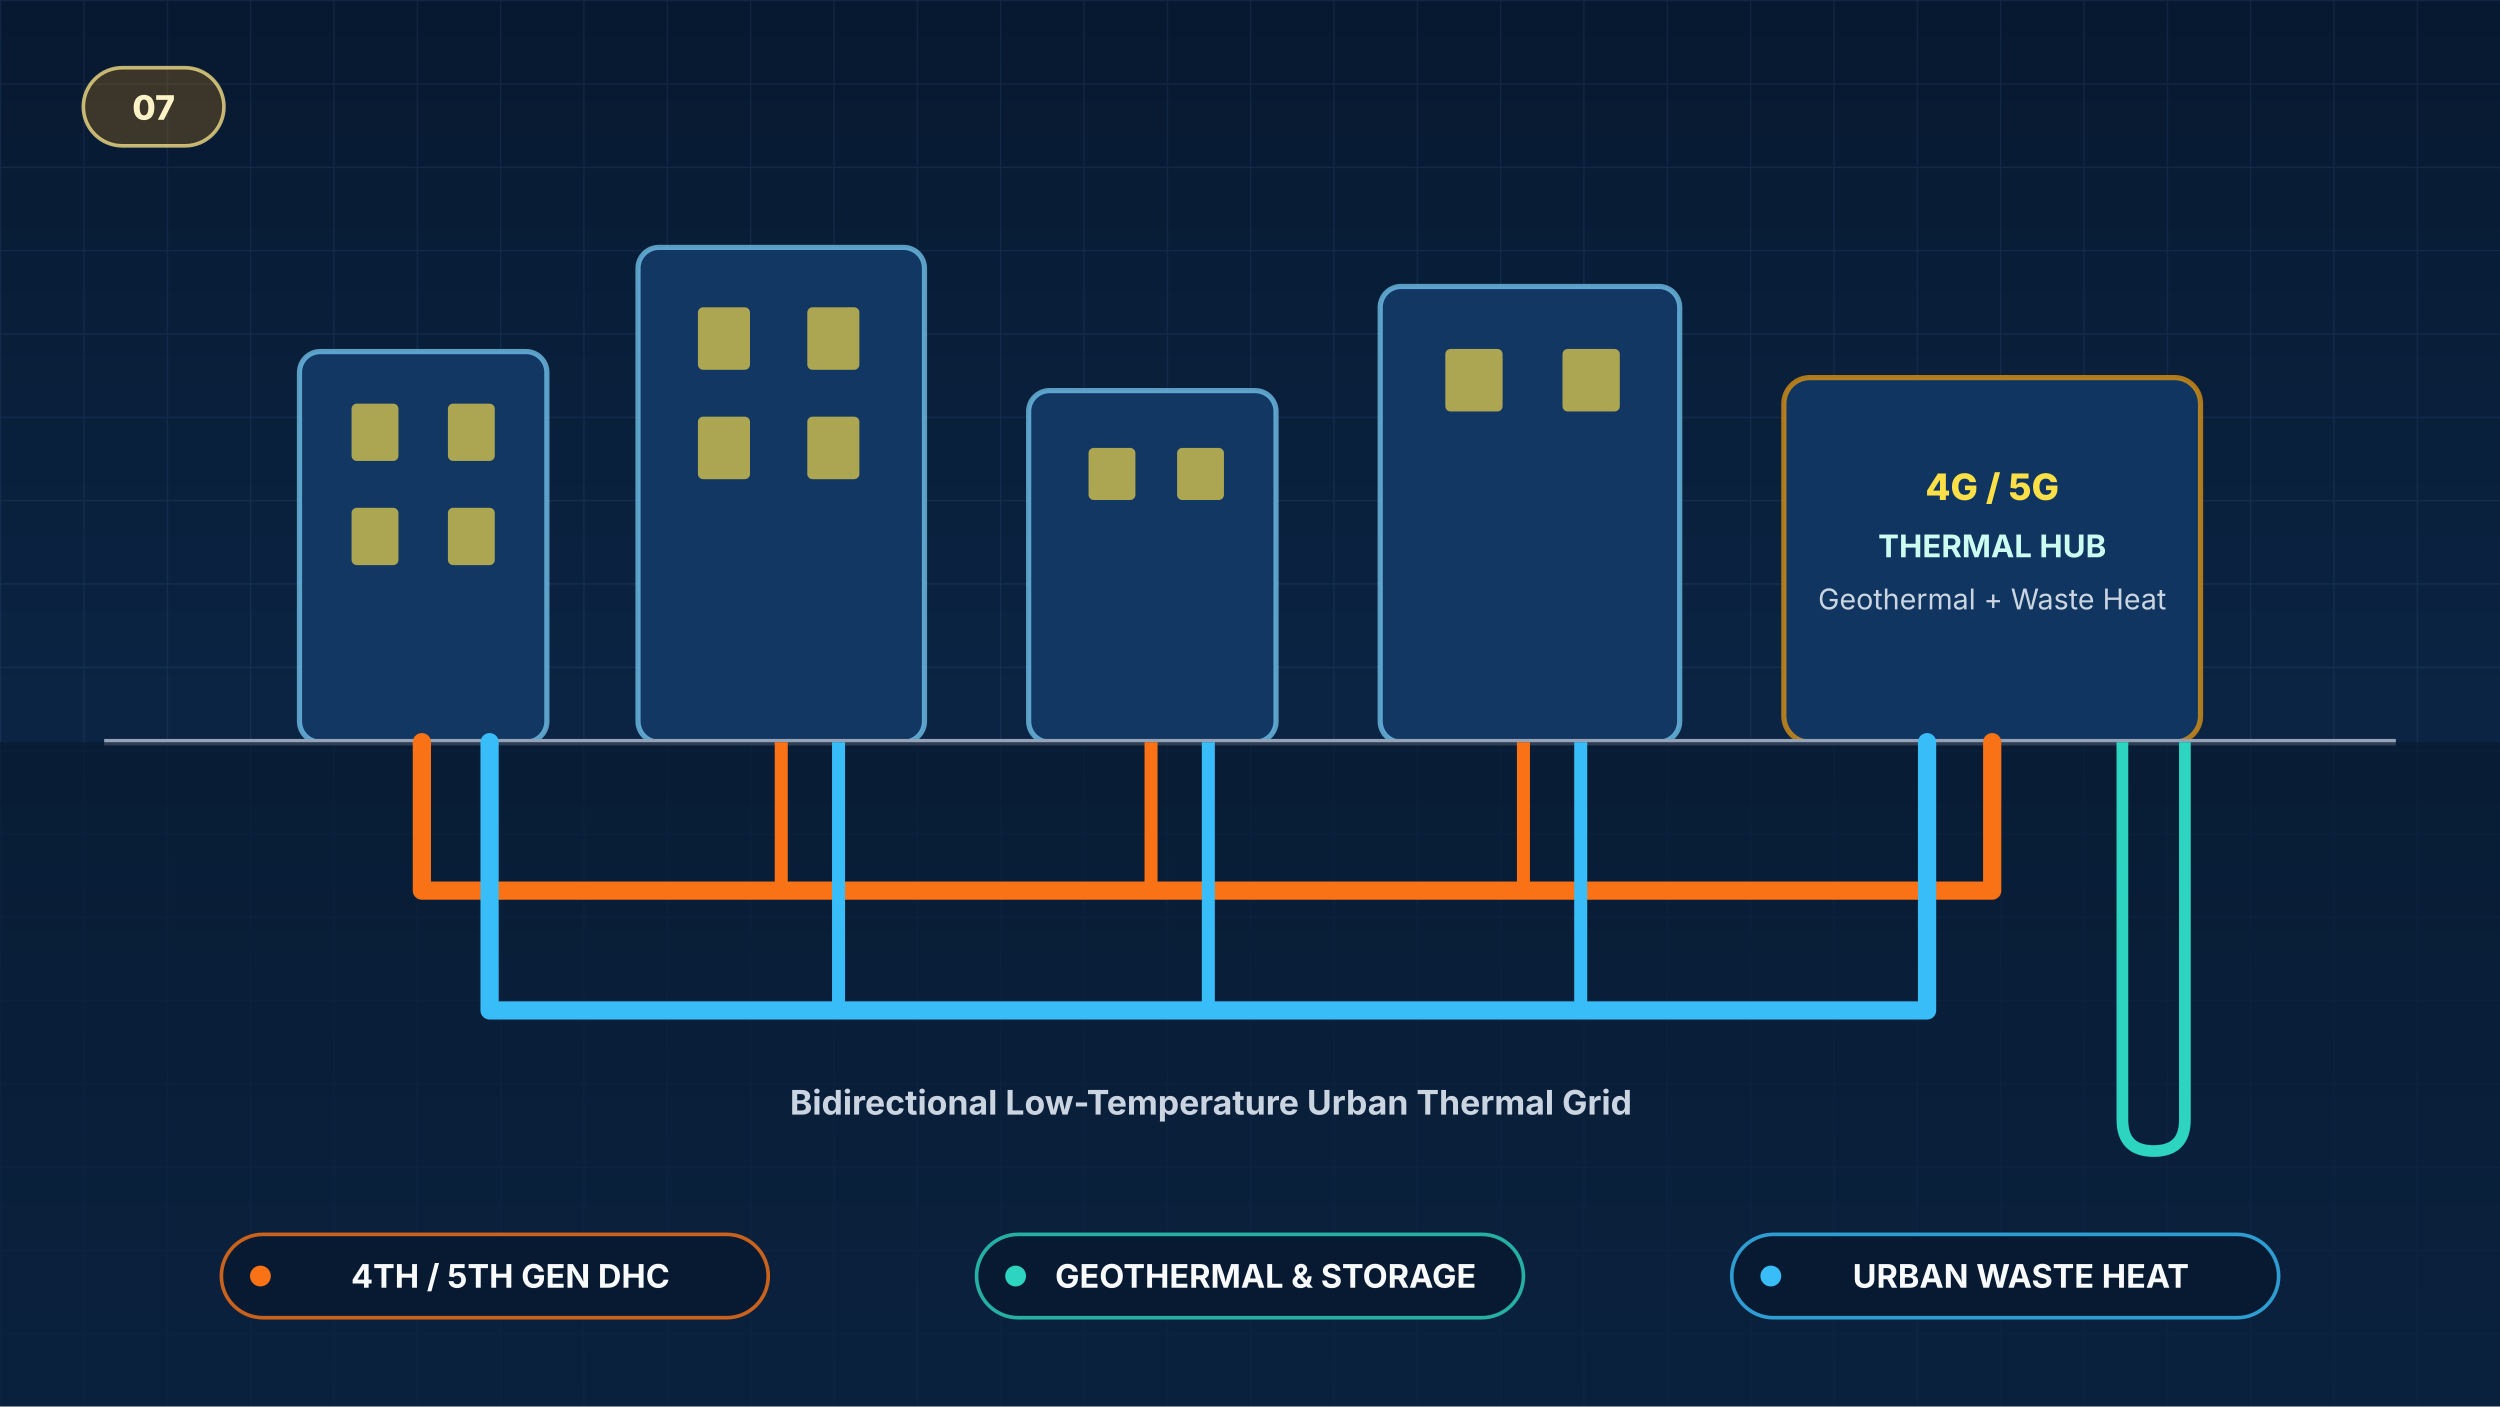
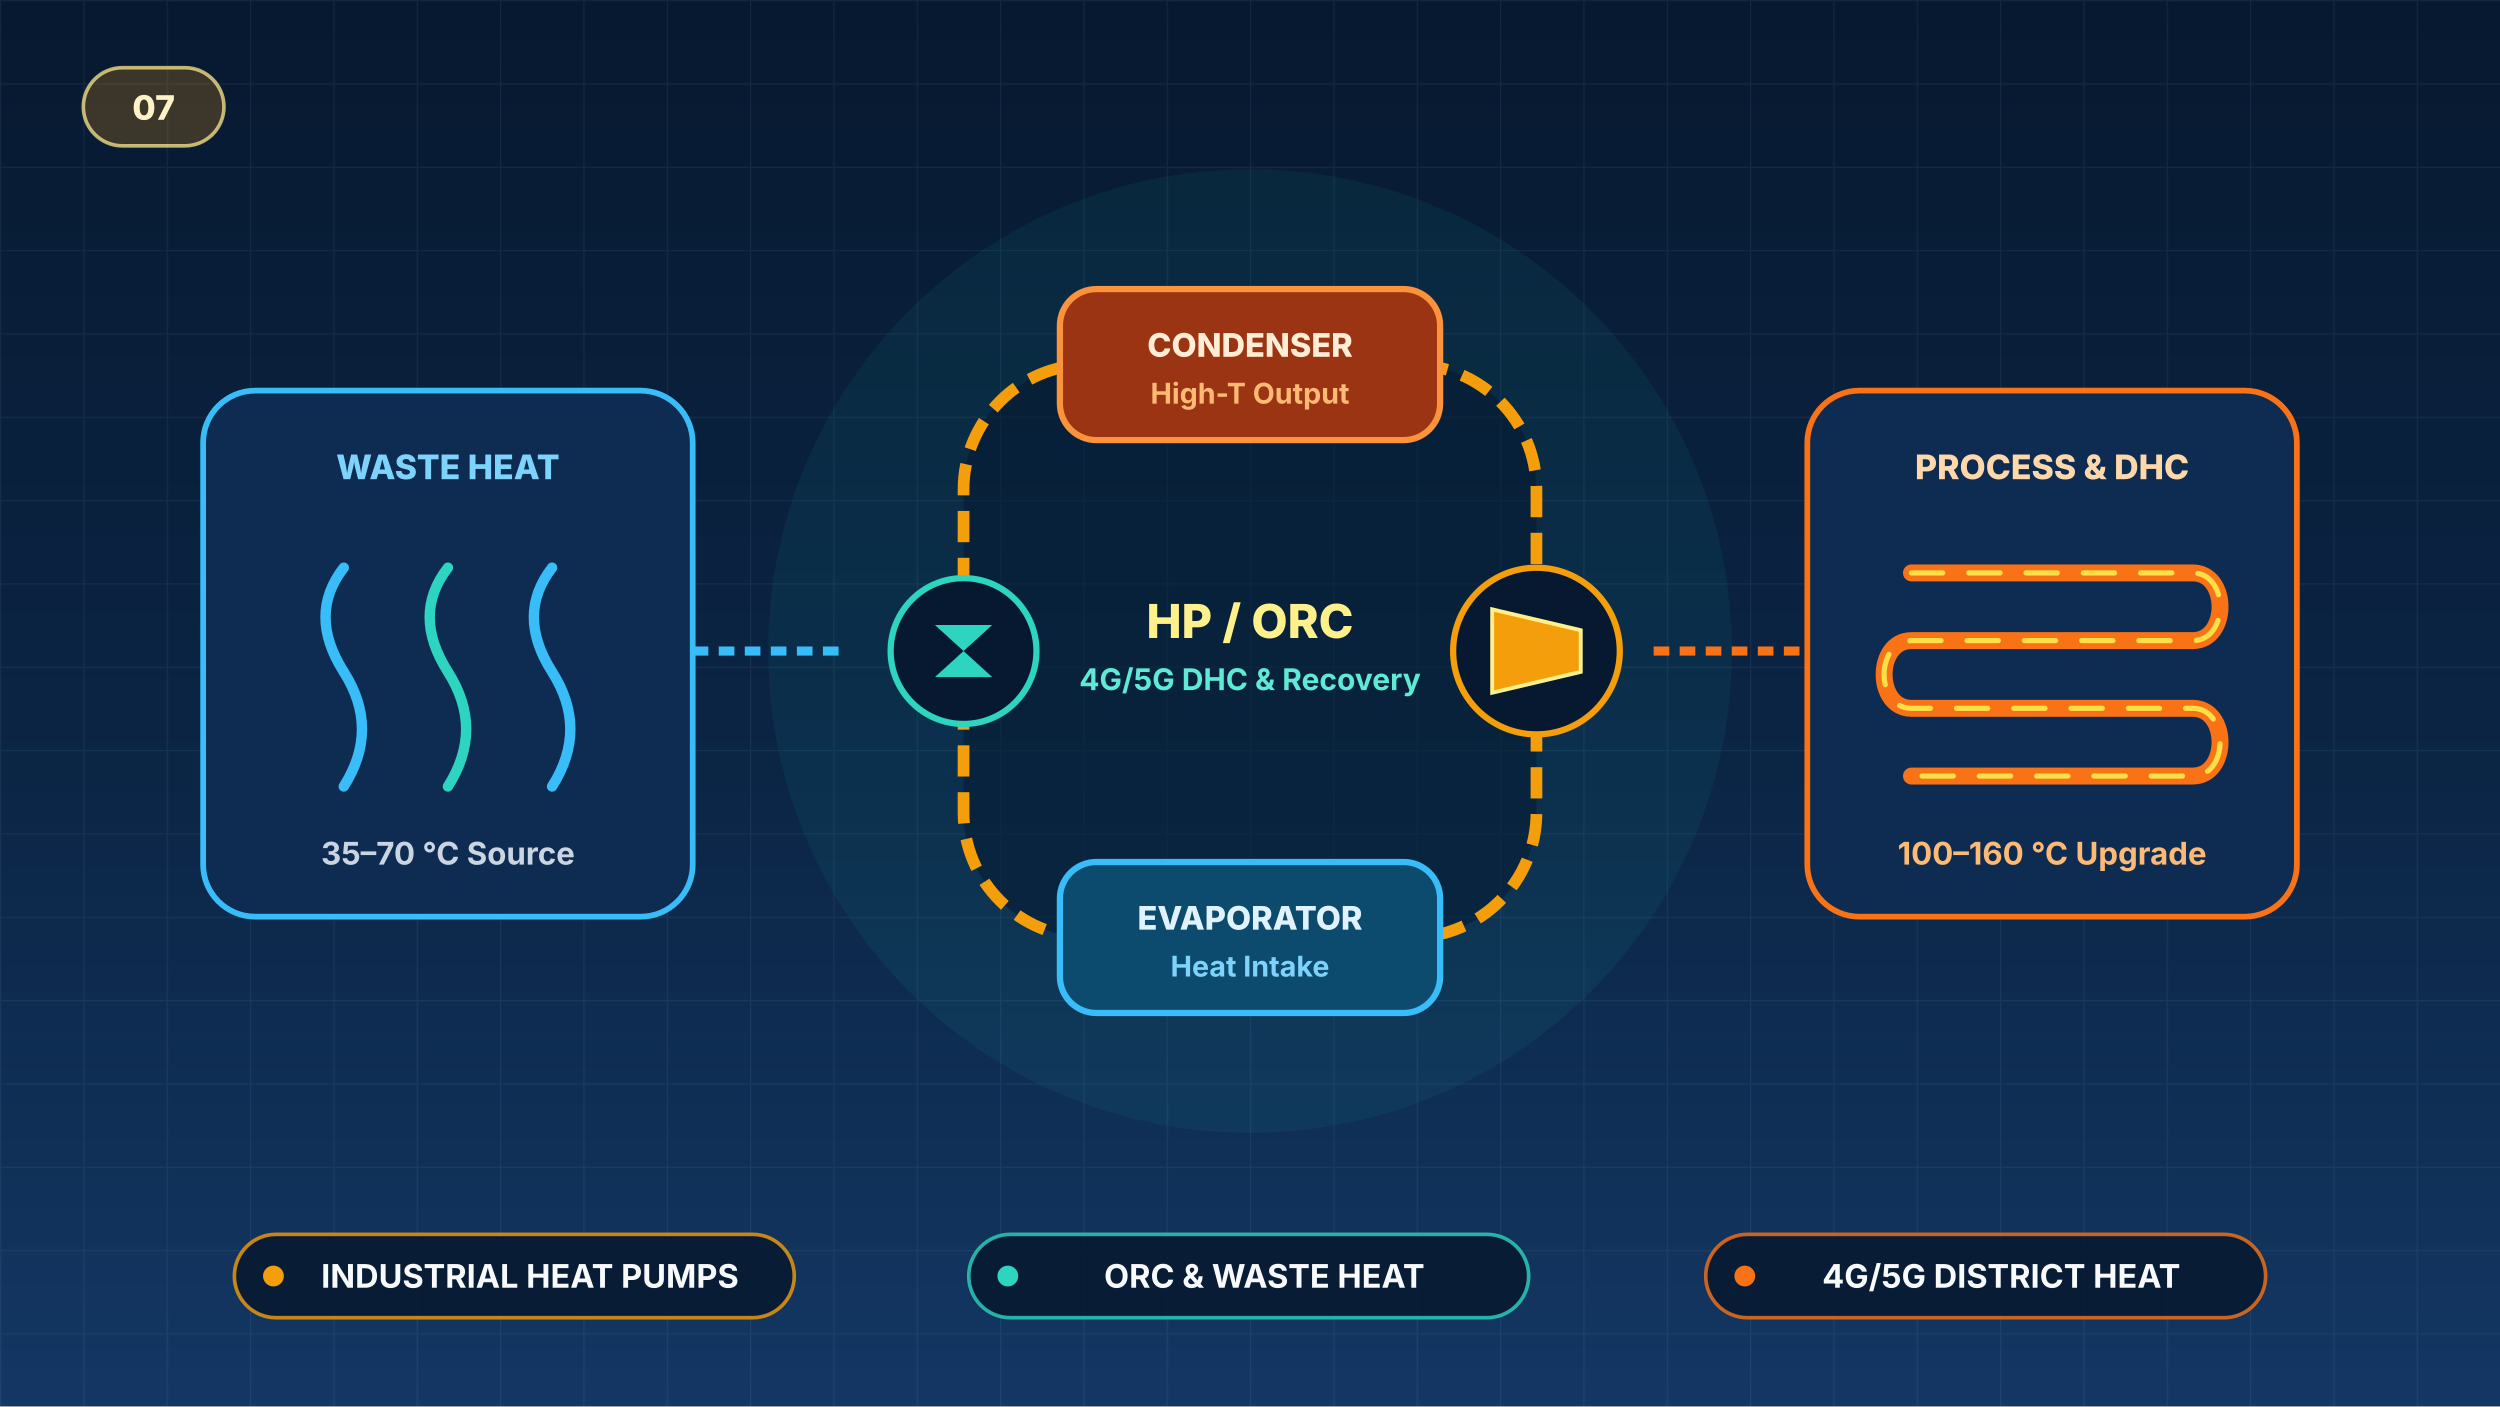
- <svg xmlns="http://www.w3.org/2000/svg" viewBox="0 0 960 540" width="960" height="540" role="img" aria-label="Topic 07: District Heating &amp; Cooling 4G/5G">
+ <svg xmlns="http://www.w3.org/2000/svg" viewBox="0 0 960 540" width="960" height="540" role="img" aria-label="Topic 07: Heat Pumps &amp; Waste Heat">
  <defs>
    <linearGradient id="bgSky" x1="0" y1="0" x2="0" y2="1">
      <stop offset="0%" stop-color="#071930" />
      <stop offset="55%" stop-color="#0B2545" />
      <stop offset="100%" stop-color="#133763" />
    </linearGradient>
    <pattern id="gridPat" width="32" height="32" patternUnits="userSpaceOnUse">
      <path d="M 32 0 L 0 0 0 32" fill="none" stroke="#93C5FD" stroke-opacity="0.08" stroke-width="1" />
    </pattern>
  </defs>
  <rect width="960" height="540" fill="#0B2545" />
  <rect width="960" height="540" fill="url(#bgSky)" />
  <rect width="960" height="540" fill="url(#gridPat)" />
-   <g fill="#133763" stroke="#7DD3FC" stroke-opacity="0.7" stroke-width="2">
-     <rect x="115" y="135" width="95" height="150" rx="8" />
-     <rect x="245" y="95" width="110" height="190" rx="8" />
-     <rect x="395" y="150" width="95" height="135" rx="8" />
-     <rect x="530" y="110" width="115" height="175" rx="8" />
-     <rect x="685" y="145" width="160" height="140" rx="10" fill="#0F3560" stroke="#F59E0B" />
+   <circle cx="480" cy="250" r="185" fill="#14B8A6" fill-opacity="0.08" />
+   <g transform="translate(78,150)">
+     <rect x="0" y="0" width="188" height="202" rx="20" fill="#0E2C52" stroke="#38BDF8" stroke-width="2.2" />
+     <text x="94" y="34" text-anchor="middle" font-family="Inter,system-ui,sans-serif" font-size="13" font-weight="800" fill="#7DD3FC">WASTE HEAT</text>
+     <path d="M54 152 Q68 130 54 108 T54 68" fill="none" stroke="#38BDF8" stroke-width="4" stroke-linecap="round" />
+     <path d="M94 152 Q108 130 94 108 T94 68" fill="none" stroke="#2DD4BF" stroke-width="4" stroke-linecap="round" />
+     <path d="M134 152 Q148 130 134 108 T134 68" fill="none" stroke="#38BDF8" stroke-width="4" stroke-linecap="round" />
+     <text x="94" y="182" text-anchor="middle" font-family="Inter,system-ui,sans-serif" font-size="12" font-weight="700" fill="#CBD5E1">35–70 °C Source</text>
  </g>
-   <g fill="#FDE047" fill-opacity="0.65">
-     <rect x="135" y="155" width="18" height="22" rx="2" />
-     <rect x="172" y="155" width="18" height="22" rx="2" />
-     <rect x="135" y="195" width="18" height="22" rx="2" />
-     <rect x="172" y="195" width="18" height="22" rx="2" />
-     <rect x="268" y="118" width="20" height="24" rx="2" />
-     <rect x="310" y="118" width="20" height="24" rx="2" />
-     <rect x="268" y="160" width="20" height="24" rx="2" />
-     <rect x="310" y="160" width="20" height="24" rx="2" />
-     <rect x="418" y="172" width="18" height="20" rx="2" />
-     <rect x="452" y="172" width="18" height="20" rx="2" />
-     <rect x="555" y="134" width="22" height="24" rx="2" />
-     <rect x="600" y="134" width="22" height="24" rx="2" />
+   <g transform="translate(325,95)">
+     <rect x="45" y="45" width="220" height="220" rx="48" fill="#071930" fill-opacity="0.55" stroke="#F59E0B" stroke-width="4.5" stroke-dasharray="12 6" />
+     <rect x="82" y="16" width="146" height="58" rx="14" fill="#9A3412" stroke="#FB923C" stroke-width="2.4" />
+     <text x="155" y="42" text-anchor="middle" font-family="Inter,system-ui,sans-serif" font-size="12.5" font-weight="800" fill="#FFEDD5">CONDENSER</text>
+     <text x="155" y="60" text-anchor="middle" font-family="Inter,system-ui,sans-serif" font-size="11" font-weight="700" fill="#FDBA74">High-T Output</text>
+     <rect x="82" y="236" width="146" height="58" rx="14" fill="#0C4A6E" stroke="#38BDF8" stroke-width="2.4" />
+     <text x="155" y="262" text-anchor="middle" font-family="Inter,system-ui,sans-serif" font-size="12.5" font-weight="800" fill="#E0F2FE">EVAPORATOR</text>
+     <text x="155" y="280" text-anchor="middle" font-family="Inter,system-ui,sans-serif" font-size="11" font-weight="700" fill="#7DD3FC">Heat Intake</text>
+     <circle cx="45" cy="155" r="28" fill="#071930" stroke="#2DD4BF" stroke-width="2.4" />
+     <polygon points="34,145 56,145 45,155 56,165 34,165 45,155" fill="#2DD4BF" />
+     <circle cx="265" cy="155" r="32" fill="#071930" stroke="#F59E0B" stroke-width="2.4" />
+     <polygon points="248,139 282,147 282,163 248,171" fill="#F59E0B" stroke="#FEF08A" stroke-width="1.5" />
+     <text x="155" y="150" text-anchor="middle" font-family="Inter,system-ui,sans-serif" font-size="18" font-weight="800" fill="#FEF08A">HP / ORC</text>
+     <text x="155" y="170" text-anchor="middle" font-family="Inter,system-ui,sans-serif" font-size="11.5" font-weight="700" fill="#5EEAD4">4G/5G DHC &amp; Recovery</text>
  </g>
-   <text x="765" y="192" text-anchor="middle" font-family="Inter,system-ui,sans-serif" font-size="14" font-weight="800" fill="#FDE047">4G / 5G</text>
-   <text x="765" y="214" text-anchor="middle" font-family="Inter,system-ui,sans-serif" font-size="12" font-weight="700" fill="#CCFBF1">THERMAL HUB</text>
-   <text x="765" y="234" text-anchor="middle" font-family="Inter,system-ui,sans-serif" font-size="11" fill="#CBD5E1">Geothermal + Waste Heat</text>
-   <line x1="40" y1="285" x2="920" y2="285" stroke="#94A3B8" stroke-width="2.5" />
-   <rect x="0" y="285" width="960" height="255" fill="#071930" fill-opacity="0.72" />
-   <path d="M162 285 L162 342 L765 342 L765 285" fill="none" stroke="#F97316" stroke-width="7" stroke-linecap="round" stroke-linejoin="round" />
-   <path d="M188 285 L188 388 L740 388 L740 285" fill="none" stroke="#38BDF8" stroke-width="7" stroke-linecap="round" stroke-linejoin="round" />
-   <line x1="300" y1="285" x2="300" y2="342" stroke="#F97316" stroke-width="5" />
-   <line x1="322" y1="285" x2="322" y2="388" stroke="#38BDF8" stroke-width="5" />
-   <line x1="442" y1="285" x2="442" y2="342" stroke="#F97316" stroke-width="5" />
-   <line x1="464" y1="285" x2="464" y2="388" stroke="#38BDF8" stroke-width="5" />
-   <line x1="585" y1="285" x2="585" y2="342" stroke="#F97316" stroke-width="5" />
-   <line x1="607" y1="285" x2="607" y2="388" stroke="#38BDF8" stroke-width="5" />
-   <path d="M815 285 L815 430 Q815 442 827 442 Q839 442 839 430 L839 285" fill="none" stroke="#2DD4BF" stroke-width="4.5" />
-   <text x="465" y="428" text-anchor="middle" font-family="Inter,system-ui,sans-serif" font-size="13" font-weight="700" fill="#CBD5E1">Bidirectional Low-Temperature Urban Thermal Grid</text>
-   <g transform="translate(85,474)">
-     <rect x="0" y="0" width="210" height="32" rx="16" fill="#071930" fill-opacity="0.88" stroke="#F97316" stroke-opacity="0.8" stroke-width="1.4" />
+   <g transform="translate(694,150)">
+     <rect x="0" y="0" width="188" height="202" rx="20" fill="#0E2C52" stroke="#F97316" stroke-width="2.2" />
+     <text x="94" y="34" text-anchor="middle" font-family="Inter,system-ui,sans-serif" font-size="13" font-weight="800" fill="#FED7AA">PROCESS &amp; DHC</text>
+     <path d="M40 70 H148 C162 70 162 96 148 96 H40 C26 96 26 122 40 122 H148 C162 122 162 148 148 148 H40" fill="none" stroke="#F97316" stroke-width="6.5" stroke-linecap="round" />
+     <path d="M40 70 H148 C162 70 162 96 148 96 H40 C26 96 26 122 40 122 H148 C162 122 162 148 148 148 H40" fill="none" stroke="#FDE047" stroke-width="2" stroke-linecap="round" stroke-dasharray="12 10" />
+     <text x="94" y="182" text-anchor="middle" font-family="Inter,system-ui,sans-serif" font-size="12" font-weight="700" fill="#FDBA74">100–160 °C Upgrade</text>
+   </g>
+   <path d="M266 250 L325 250" stroke="#38BDF8" stroke-width="3.5" stroke-dasharray="6 4" />
+   <path d="M635 250 L694 250" stroke="#F97316" stroke-width="3.5" stroke-dasharray="6 4" />
+   <g transform="translate(90,474)">
+     <rect x="0" y="0" width="215" height="32" rx="16" fill="#071930" fill-opacity="0.88" stroke="#F59E0B" stroke-opacity="0.8" stroke-width="1.4" />
+     <circle cx="15" cy="16" r="4" fill="#F59E0B" />
+     <text x="113.5" y="20.5" text-anchor="middle" font-family="Inter,system-ui,sans-serif" font-size="12.5" font-weight="700" fill="#F8FAFC">INDUSTRIAL HEAT PUMPS</text>
+   </g>
+   <g transform="translate(372,474)">
+     <rect x="0" y="0" width="215" height="32" rx="16" fill="#071930" fill-opacity="0.88" stroke="#2DD4BF" stroke-opacity="0.8" stroke-width="1.4" />
+     <circle cx="15" cy="16" r="4" fill="#2DD4BF" />
+     <text x="113.5" y="20.5" text-anchor="middle" font-family="Inter,system-ui,sans-serif" font-size="12.5" font-weight="700" fill="#F8FAFC">ORC &amp; WASTE HEAT</text>
+   </g>
+   <g transform="translate(655,474)">
+     <rect x="0" y="0" width="215" height="32" rx="16" fill="#071930" fill-opacity="0.88" stroke="#F97316" stroke-opacity="0.8" stroke-width="1.4" />
    <circle cx="15" cy="16" r="4" fill="#F97316" />
-     <text x="111.0" y="20.5" text-anchor="middle" font-family="Inter,system-ui,sans-serif" font-size="12.5" font-weight="700" fill="#F8FAFC">4TH / 5TH GEN DHC</text>
-   </g>
-   <g transform="translate(375,474)">
-     <rect x="0" y="0" width="210" height="32" rx="16" fill="#071930" fill-opacity="0.88" stroke="#2DD4BF" stroke-opacity="0.8" stroke-width="1.4" />
-     <circle cx="15" cy="16" r="4" fill="#2DD4BF" />
-     <text x="111.0" y="20.5" text-anchor="middle" font-family="Inter,system-ui,sans-serif" font-size="12.5" font-weight="700" fill="#F8FAFC">GEOTHERMAL &amp; STORAGE</text>
-   </g>
-   <g transform="translate(665,474)">
-     <rect x="0" y="0" width="210" height="32" rx="16" fill="#071930" fill-opacity="0.88" stroke="#38BDF8" stroke-opacity="0.8" stroke-width="1.4" />
-     <circle cx="15" cy="16" r="4" fill="#38BDF8" />
-     <text x="111.0" y="20.5" text-anchor="middle" font-family="Inter,system-ui,sans-serif" font-size="12.5" font-weight="700" fill="#F8FAFC">URBAN WASTE HEAT</text>
+     <text x="113.5" y="20.5" text-anchor="middle" font-family="Inter,system-ui,sans-serif" font-size="12.5" font-weight="700" fill="#F8FAFC">4G/5G DISTRICT HEAT</text>
  </g>
  <g transform="translate(32,26)">
    <rect x="0" y="0" width="54" height="30" rx="15" fill="#F59E0B" fill-opacity="0.22" stroke="#FDE68A" stroke-opacity="0.75" stroke-width="1.4" />
    <text x="27" y="20" text-anchor="middle" font-family="Inter,system-ui,sans-serif" font-size="13" font-weight="800" fill="#FEF3C7">07</text>
  </g>
</svg>
